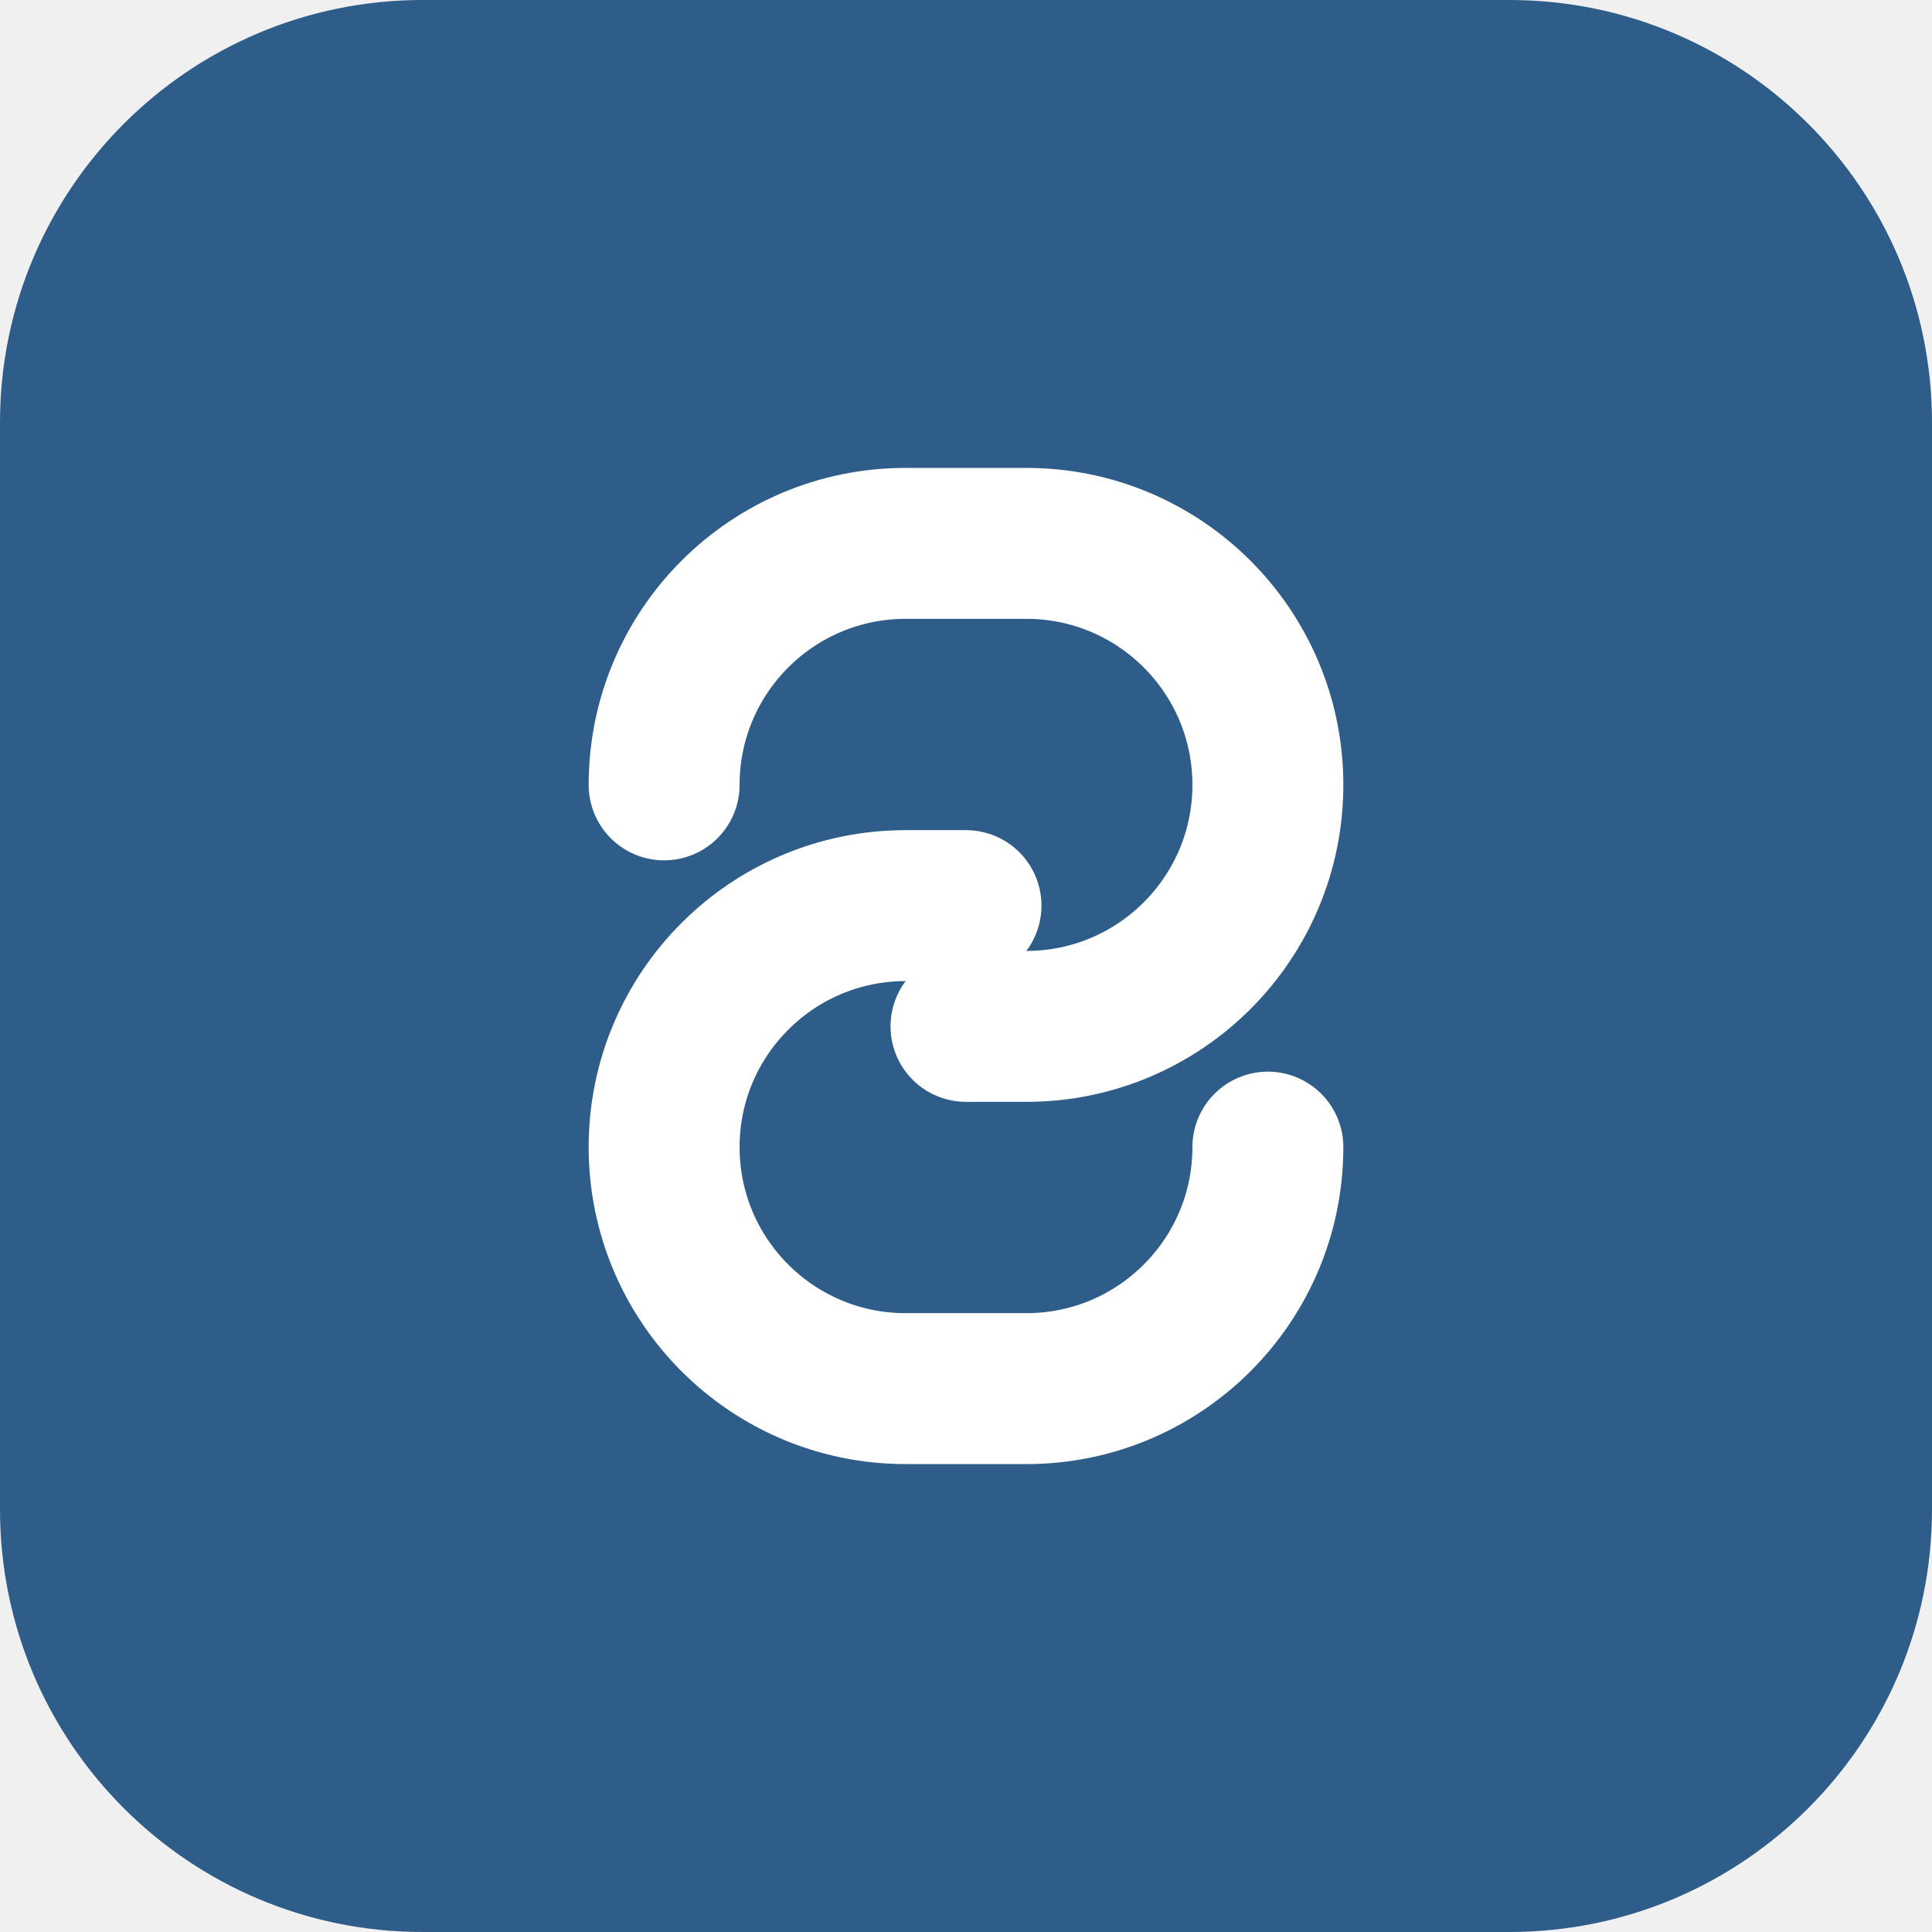
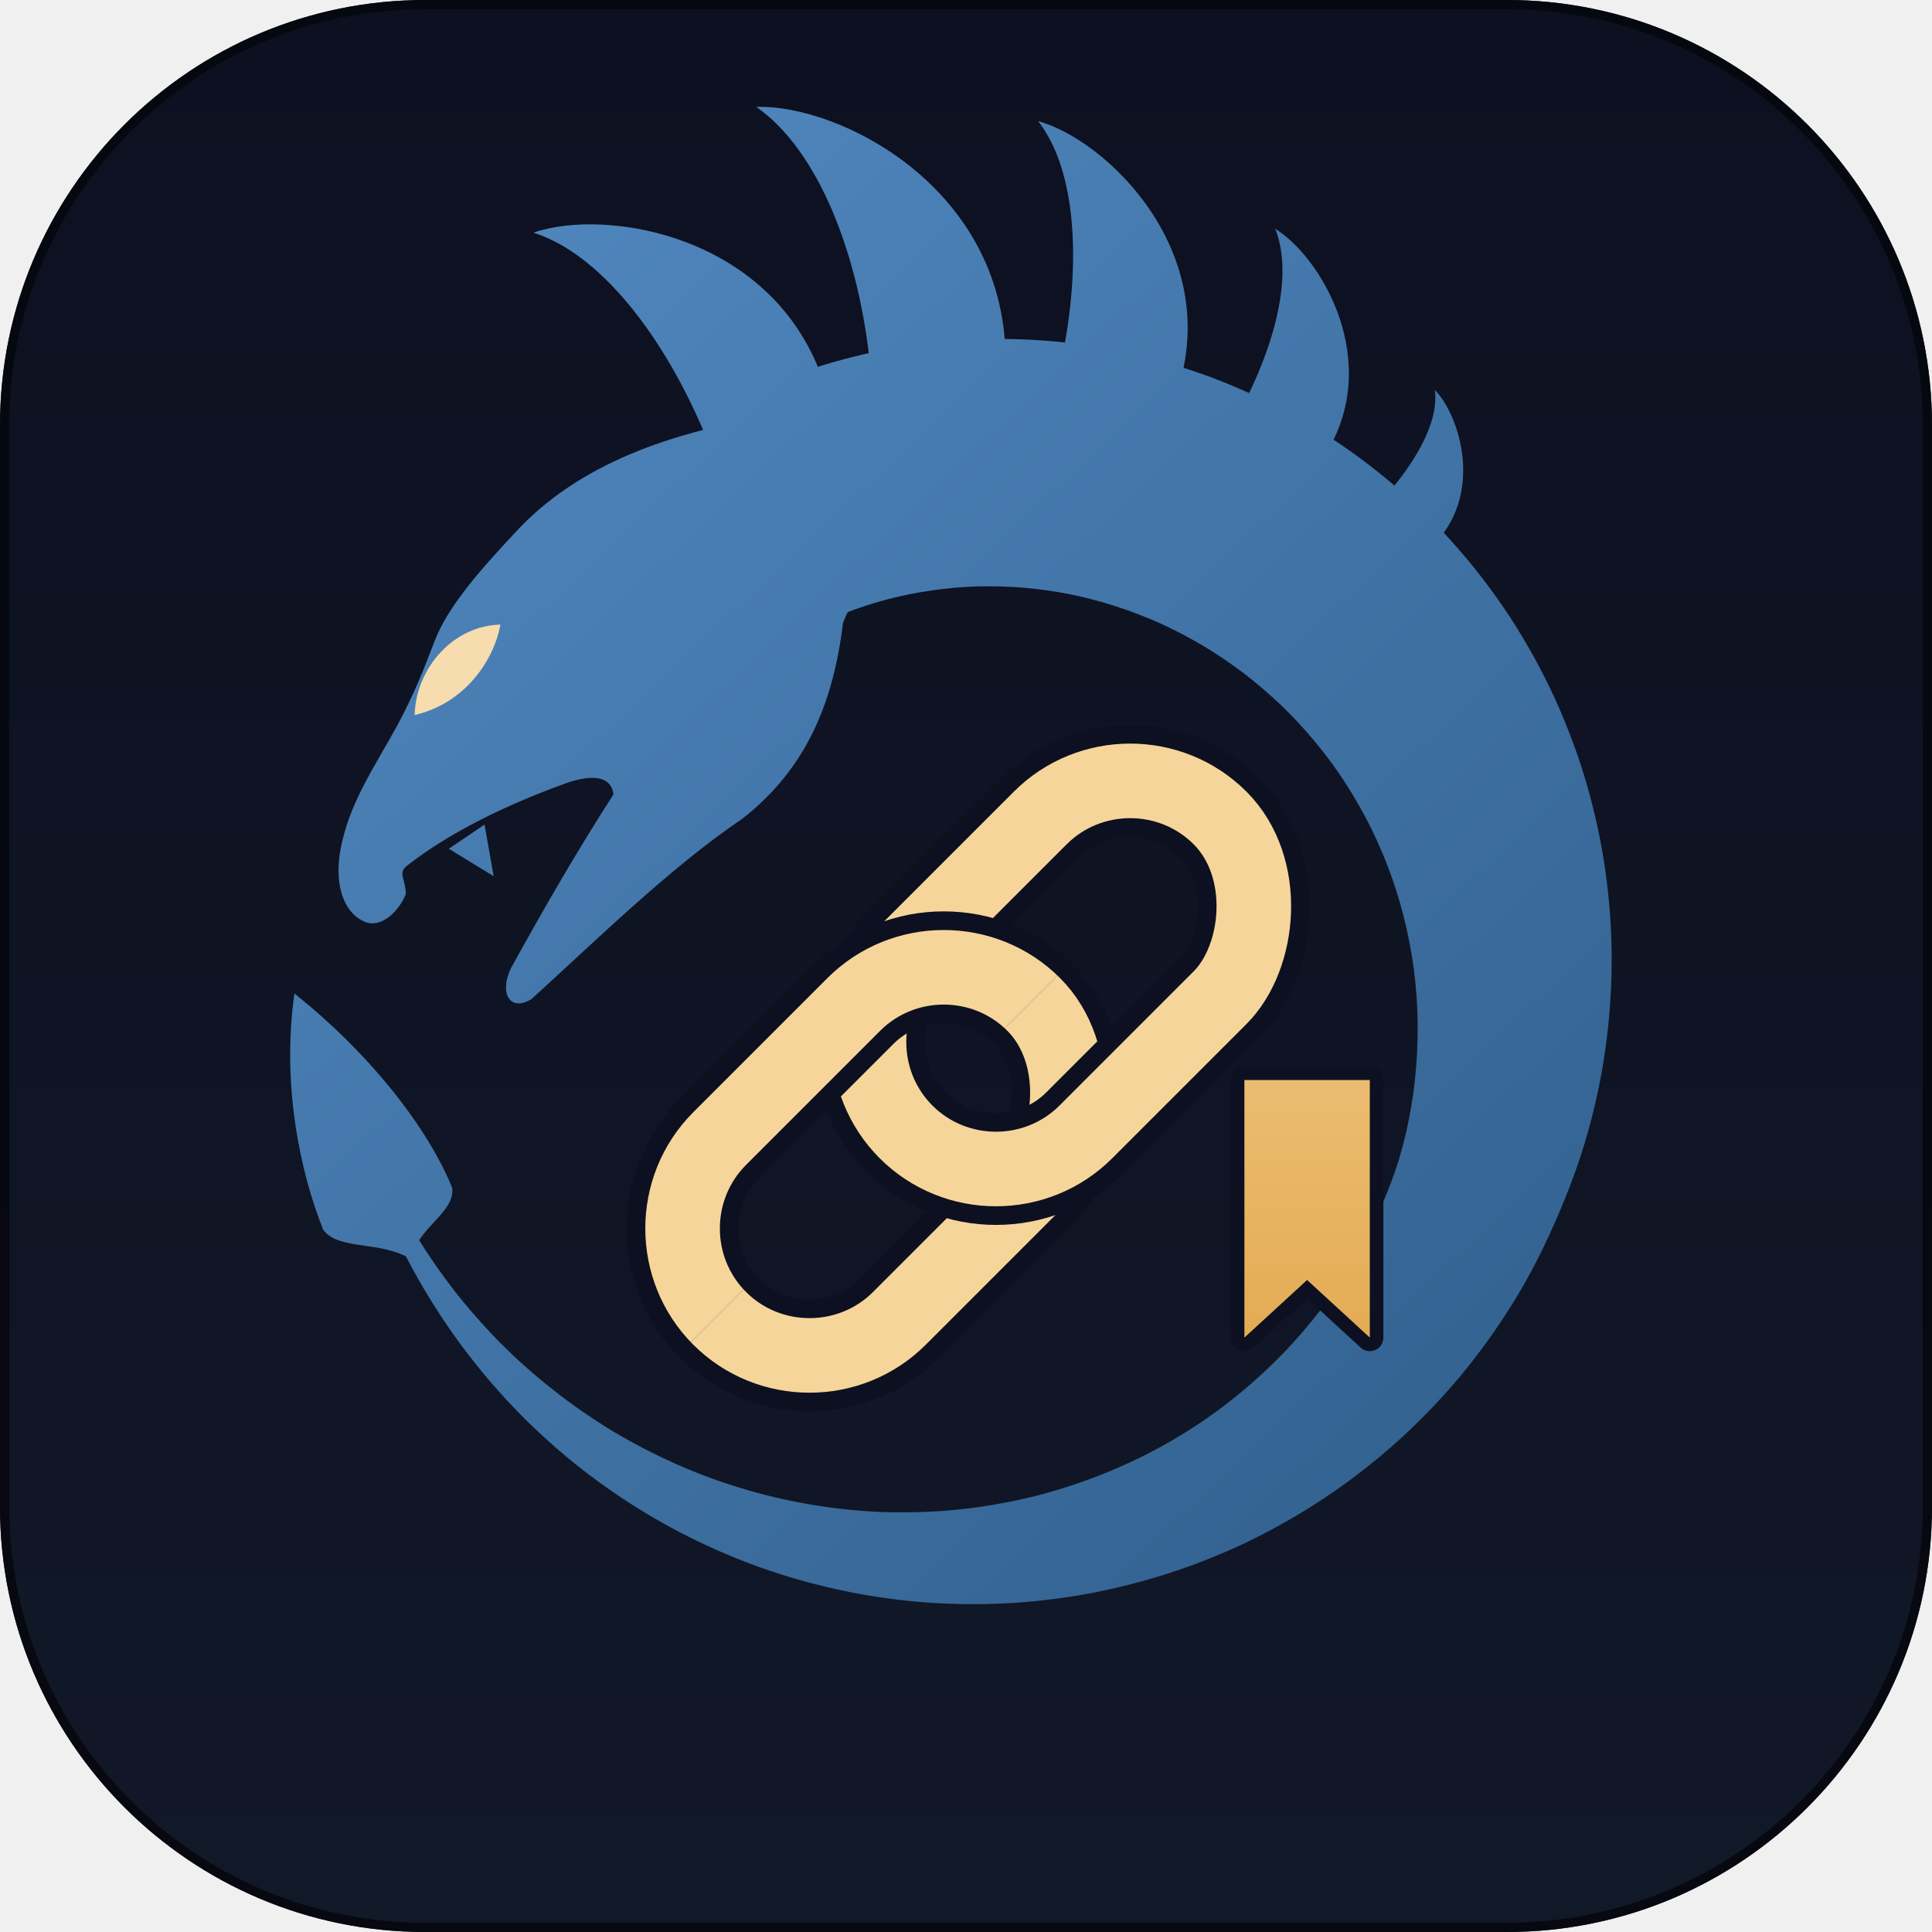
- <svg xmlns="http://www.w3.org/2000/svg" viewBox="0 0 64 64">
-   <rect width="64" height="64" rx="14" fill="#2f5d8a" />
-   <path d="M22 26a8 8 0 0 1 8-8h4a8 8 0 0 1 0 16h-2" stroke="#ffffff" stroke-width="5" fill="none" stroke-linecap="round" />
-   <path d="M42 38a8 8 0 0 1-8 8h-4a8 8 0 0 1 0-16h2" stroke="#ffffff" stroke-width="5" fill="none" stroke-linecap="round" />
+ <svg xmlns="http://www.w3.org/2000/svg" data-name="Links Hoard" viewBox="0 0 1254 1254" width="1254" height="1254">
+   <defs>
+     <linearGradient id="bg" x1="0" y1="0" x2="0" y2="1">
+       <stop offset="0" stop-color="#0d1020" />
+       <stop offset="1" stop-color="#111827" />
+     </linearGradient>
+     <linearGradient id="gold" gradientUnits="userSpaceOnUse" x1="0" y1="480" x2="0" y2="880">
+       <stop offset="0" stop-color="#f6d59a" />
+       <stop offset="1" stop-color="#e2a84e" />
+     </linearGradient>
+   </defs>
+   <rect x="0" y="0" width="1254" height="1254" rx="276" ry="276" fill="url(#bg)" />
+   <rect x="3" y="3" width="1248" height="1248" rx="273" ry="273" fill="none" stroke="#05070d" stroke-width="6" opacity="0.9" />
+   <defs>
+     <linearGradient id="dg" gradientUnits="userSpaceOnUse" x1="250" y1="200" x2="1050" y2="1050">
+       <stop offset="0" stop-color="#4f86bd" />
+       <stop offset="1" stop-color="#2f5d8a" />
+     </linearGradient>
+   </defs>
+   <g id="dragon" fill="url(#dg)">
+     <path d="M 457.8 282.5 C 431.2 218.6 389.7 164.7 346.2 151.0 C 392.9 134.7 503.3 152.0 535.1 249.5 Z" />
+     <path d="M 565.1 240.5 C 558.2 166.2 531.3 97.5 490.9 69.4 C 544.2 67.6 651.1 120.9 652.7 231.5 Z" />
+     <path d="M 688.9 234.5 C 701.8 173.0 699.3 111.3 673.8 78.6 C 717.1 90.5 791.7 160.6 765.4 250.0 Z" />
+     <path d="M 804.7 267.2 C 827.6 224.2 839.7 178.3 827.7 148.5 C 857.4 166.6 898.5 235.2 859.7 295.9 Z" />
+     <path d="M 895.9 325.9 C 917.9 301.7 934.2 274.5 931.3 253.1 C 947.7 269.8 964.0 322.0 928.7 355.3 Z" />
+     <path d="M 453.8 272.0 C 461.0 268.4 482.2 256.8 497.0 250.5 C 511.8 244.3 527.2 238.9 542.9 234.5 C 558.5 230.1 574.5 226.7 590.7 224.3 C 606.9 221.9 623.4 220.4 639.8 220.1 C 656.2 219.7 672.9 220.4 689.3 222.1 C 705.8 223.9 722.3 226.7 738.5 230.5 C 754.6 234.3 770.7 239.2 786.4 245.0 C 802.0 250.9 817.4 257.8 832.3 265.7 C 847.1 273.5 861.6 282.4 875.3 292.0 C 889.1 301.7 902.3 312.4 914.8 323.7 C 927.2 335.1 939.1 347.4 950.0 360.3 C 960.9 373.1 971.1 386.8 980.4 401.0 C 989.6 415.2 998.0 430.1 1005.4 445.3 C 1012.8 460.5 1019.2 476.4 1024.7 492.4 C 1030.1 508.4 1034.5 525.0 1037.9 541.5 C 1041.3 558.1 1043.6 575.0 1044.9 591.9 C 1046.2 608.8 1046.4 625.8 1045.6 642.7 C 1044.8 659.6 1042.9 676.5 1040.1 693.2 C 1037.2 709.8 1033.3 726.3 1028.4 742.5 C 1023.5 758.6 1017.5 774.5 1010.8 789.9 C 1004.1 805.4 996.7 820.6 988.3 835.2 C 979.9 849.7 970.5 863.9 960.4 877.3 C 950.3 890.8 939.3 903.7 927.6 915.7 C 915.9 927.8 903.4 939.3 890.3 949.8 C 877.2 960.4 863.4 970.2 849.1 979.1 C 834.9 987.9 820.0 996.0 804.8 1003.1 C 789.5 1010.1 773.8 1016.3 757.8 1021.4 C 741.9 1026.5 725.5 1030.7 709.0 1033.9 C 692.6 1037.0 675.8 1039.2 659.2 1040.3 C 642.5 1041.4 625.6 1041.5 608.9 1040.6 C 592.3 1039.7 575.5 1037.7 559.1 1034.8 C 542.7 1031.8 526.4 1027.9 510.5 1023.0 C 494.5 1018.1 478.8 1012.2 463.7 1005.4 C 448.5 998.6 433.6 990.8 419.4 982.3 C 405.2 973.7 391.4 964.3 378.3 954.1 C 365.2 943.9 352.7 932.8 340.9 921.2 C 329.2 909.5 318.0 897.1 307.8 884.1 C 297.5 871.2 288.0 857.5 279.3 843.4 C 270.6 829.4 262.8 814.7 255.7 799.7 C 248.7 784.8 238.9 761.8 237.1 753.7 C 235.2 745.6 239.8 744.4 244.7 751.2 C 249.5 758.1 258.0 781.0 266.1 794.9 C 274.1 808.9 283.1 822.3 292.8 835.0 C 302.5 847.7 313.1 859.7 324.1 871.0 C 335.2 882.2 347.0 892.7 359.3 902.3 C 371.5 912.0 384.4 920.8 397.5 928.8 C 410.7 936.7 424.4 943.8 438.3 950.0 C 452.1 956.2 466.4 961.5 480.7 965.8 C 495.0 970.2 509.7 973.7 524.2 976.2 C 538.8 978.8 553.5 980.4 568.1 981.2 C 582.6 981.9 597.2 981.7 611.6 980.7 C 625.9 979.7 640.2 977.7 654.1 975.0 C 668.0 972.3 681.7 968.7 695.0 964.3 C 708.3 960.0 721.3 954.8 733.8 949.0 C 746.3 943.2 758.4 936.6 769.9 929.4 C 781.5 922.2 792.5 914.3 802.9 905.8 C 813.3 897.4 823.2 888.3 832.4 878.9 C 841.6 869.4 850.2 859.3 858.1 849.0 C 865.9 838.6 873.1 827.7 879.6 816.7 C 886.1 805.6 891.8 794.1 896.8 782.5 C 901.8 770.9 906.3 759.0 909.6 747.0 C 913.0 735.0 915.4 722.6 917.2 710.5 C 918.9 698.3 919.9 686.0 920.1 674.0 C 920.4 661.9 919.9 649.8 918.7 638.0 C 917.5 626.1 915.6 614.4 913.0 603.0 C 910.5 591.6 907.2 580.3 903.4 569.5 C 899.6 558.7 895.1 548.1 890.1 537.9 C 885.1 527.8 879.5 518.0 873.5 508.6 C 867.5 499.3 860.9 490.3 853.9 481.9 C 846.9 473.4 839.5 465.4 831.7 457.9 C 823.9 450.5 815.7 443.5 807.3 437.0 C 798.8 430.6 790.0 424.6 781.0 419.2 C 772.0 413.9 762.7 409.0 753.3 404.7 C 743.8 400.5 734.1 396.7 724.4 393.6 C 714.7 390.4 704.7 387.8 694.8 385.8 C 684.9 383.8 674.8 382.4 664.8 381.5 C 654.8 380.7 644.7 380.4 634.7 380.6 C 624.8 380.9 614.8 381.8 605.0 383.2 C 595.2 384.6 585.5 386.5 576.0 389.0 C 566.5 391.5 557.1 394.6 548.0 398.1 C 538.9 401.7 525.8 408.3 521.4 410.4 Z" />
+     <path d="M 267.0 817.4 C 247.0 805.0 219.6 811.8 209.8 798.2 C 194.9 761.1 182.7 704.2 191.1 644.9 C 241.7 685.1 278.6 733.9 293.5 771.0 C 295.7 787.1 269.8 797.6 267.0 817.4 Z" />
+     <path d="M 509.7 268.5 C 441.5 278.7 380.7 298.3 338.3 341.5 C 310.5 370.9 290.6 394.1 282.2 415.8 C 273.8 437.6 269.6 448.5 258.4 469.9 C 243.8 496.6 228.2 518.9 222.0 546.7 C 216.0 571.6 222.1 592.3 237.0 598.4 C 247.9 602.6 259.2 591.1 263.4 580.2 C 263.2 570.2 258.0 566.7 264.3 561.8 C 291.1 540.9 327.5 522.6 369.2 507.7 C 385.5 502.6 396.7 504.0 398.2 515.6 C 375.3 551.2 353.6 588.5 331.6 628.5 C 323.9 644.7 331.0 656.9 344.8 648.6 C 384.9 612.3 435.1 562.9 481.7 531.5 C 524.3 498.3 541.0 454.7 547.2 404.2 C 555.6 382.4 568.2 372.6 587.3 367.8 Z" fill="url(#dg)" />
+     <path d="M 291.3 550.9 L 320.4 568.7 L 314.5 535.2 Z" fill="url(#dg)" />
+     <path d="M 269.1 464.1 C 270.1 432.9 294.8 406.0 324.8 405.4 C 320.5 429.1 301.4 456.7 269.1 464.1 Z" fill="#f6dcae" />
+   </g>
+   <g transform="translate(635 690) scale(1.1) translate(-635 -690)">
+     <path d="M 0.0 -131.0 L 0.0 -131.0 C 41.25 -131.0 75.0 -89.75 75.0 -56.0 L 75.0 56.0 C 75.0 97.25 41.25 131.0 0.0 131.0 L 0.0 131.0 C -41.25 131.0 -75.0 97.25 -75.0 56.0 L -75.0 -56.0 C -75.0 -97.25 -41.25 -131.0 0.0 -131.0 Z" transform="translate(575 748) rotate(45)" fill="none" stroke="#0d1020" stroke-width="66" stroke-linejoin="round" />
+     <path d="M 0.0 -131.0 L 0.0 -131.0 C 41.25 -131.0 75.0 -89.75 75.0 -56.0 L 75.0 56.0 C 75.0 97.25 41.25 131.0 0.0 131.0 L 0.0 131.0 C -41.25 131.0 -75.0 97.25 -75.0 56.0 L -75.0 -56.0 C -75.0 -97.25 -41.25 -131.0 0.0 -131.0 Z" transform="translate(575 748) rotate(45)" fill="none" stroke="url(#gold)" stroke-width="44" stroke-linejoin="round" />
+     <path d="M 0.0 -131.0 L 0.0 -131.0 C 41.25 -131.0 75.0 -89.75 75.0 -56.0 L 75.0 56.0 C 75.0 97.25 41.25 131.0 0.0 131.0 L 0.0 131.0 C -41.25 131.0 -75.0 97.25 -75.0 56.0 L -75.0 -56.0 C -75.0 -97.25 -41.25 -131.0 0.0 -131.0 Z" transform="translate(685 638) rotate(45)" fill="none" stroke="#0d1020" stroke-width="66" stroke-linejoin="round" />
+     <path d="M 0.0 -131.0 L 0.0 -131.0 C 41.25 -131.0 75.0 -89.75 75.0 -56.0 L 75.0 56.0 C 75.0 97.25 41.25 131.0 0.0 131.0 L 0.0 131.0 C -41.25 131.0 -75.0 97.25 -75.0 56.0 L -75.0 -56.0 C -75.0 -97.25 -41.25 -131.0 0.0 -131.0 Z" transform="translate(685 638) rotate(45)" fill="none" stroke="url(#gold)" stroke-width="44" stroke-linejoin="round" />
+     <clipPath id="lk">
+       <polygon points="28,1292 1228,92 0,0" />
+     </clipPath>
+     <g clip-path="url(#lk)">
+       <path d="M 0.0 -131.0 L 0.0 -131.0 C 41.25 -131.0 75.0 -89.75 75.0 -56.0 L 75.0 56.0 C 75.0 97.25 41.25 131.0 0.0 131.0 L 0.0 131.0 C -41.25 131.0 -75.0 97.25 -75.0 56.0 L -75.0 -56.0 C -75.0 -97.25 -41.25 -131.0 0.0 -131.0 Z" transform="translate(575 748) rotate(45)" fill="none" stroke="#0d1020" stroke-width="66" stroke-linejoin="round" />
+       <path d="M 0.0 -131.0 L 0.0 -131.0 C 41.25 -131.0 75.0 -89.75 75.0 -56.0 L 75.0 56.0 C 75.0 97.25 41.25 131.0 0.0 131.0 L 0.0 131.0 C -41.25 131.0 -75.0 97.25 -75.0 56.0 L -75.0 -56.0 C -75.0 -97.25 -41.25 -131.0 0.0 -131.0 Z" transform="translate(575 748) rotate(45)" fill="none" stroke="url(#gold)" stroke-width="44" stroke-linejoin="round" />
+     </g>
+     <path d="M 792 700 L 866 700 L 866 852 L 829 818 L 792 852 Z" fill="none" stroke="#0d1020" stroke-width="16" stroke-linejoin="round" />
+     <path d="M 792 700 L 866 700 L 866 852 L 829 818 L 792 852 Z" fill="url(#gold)" />
+   </g>
</svg>
